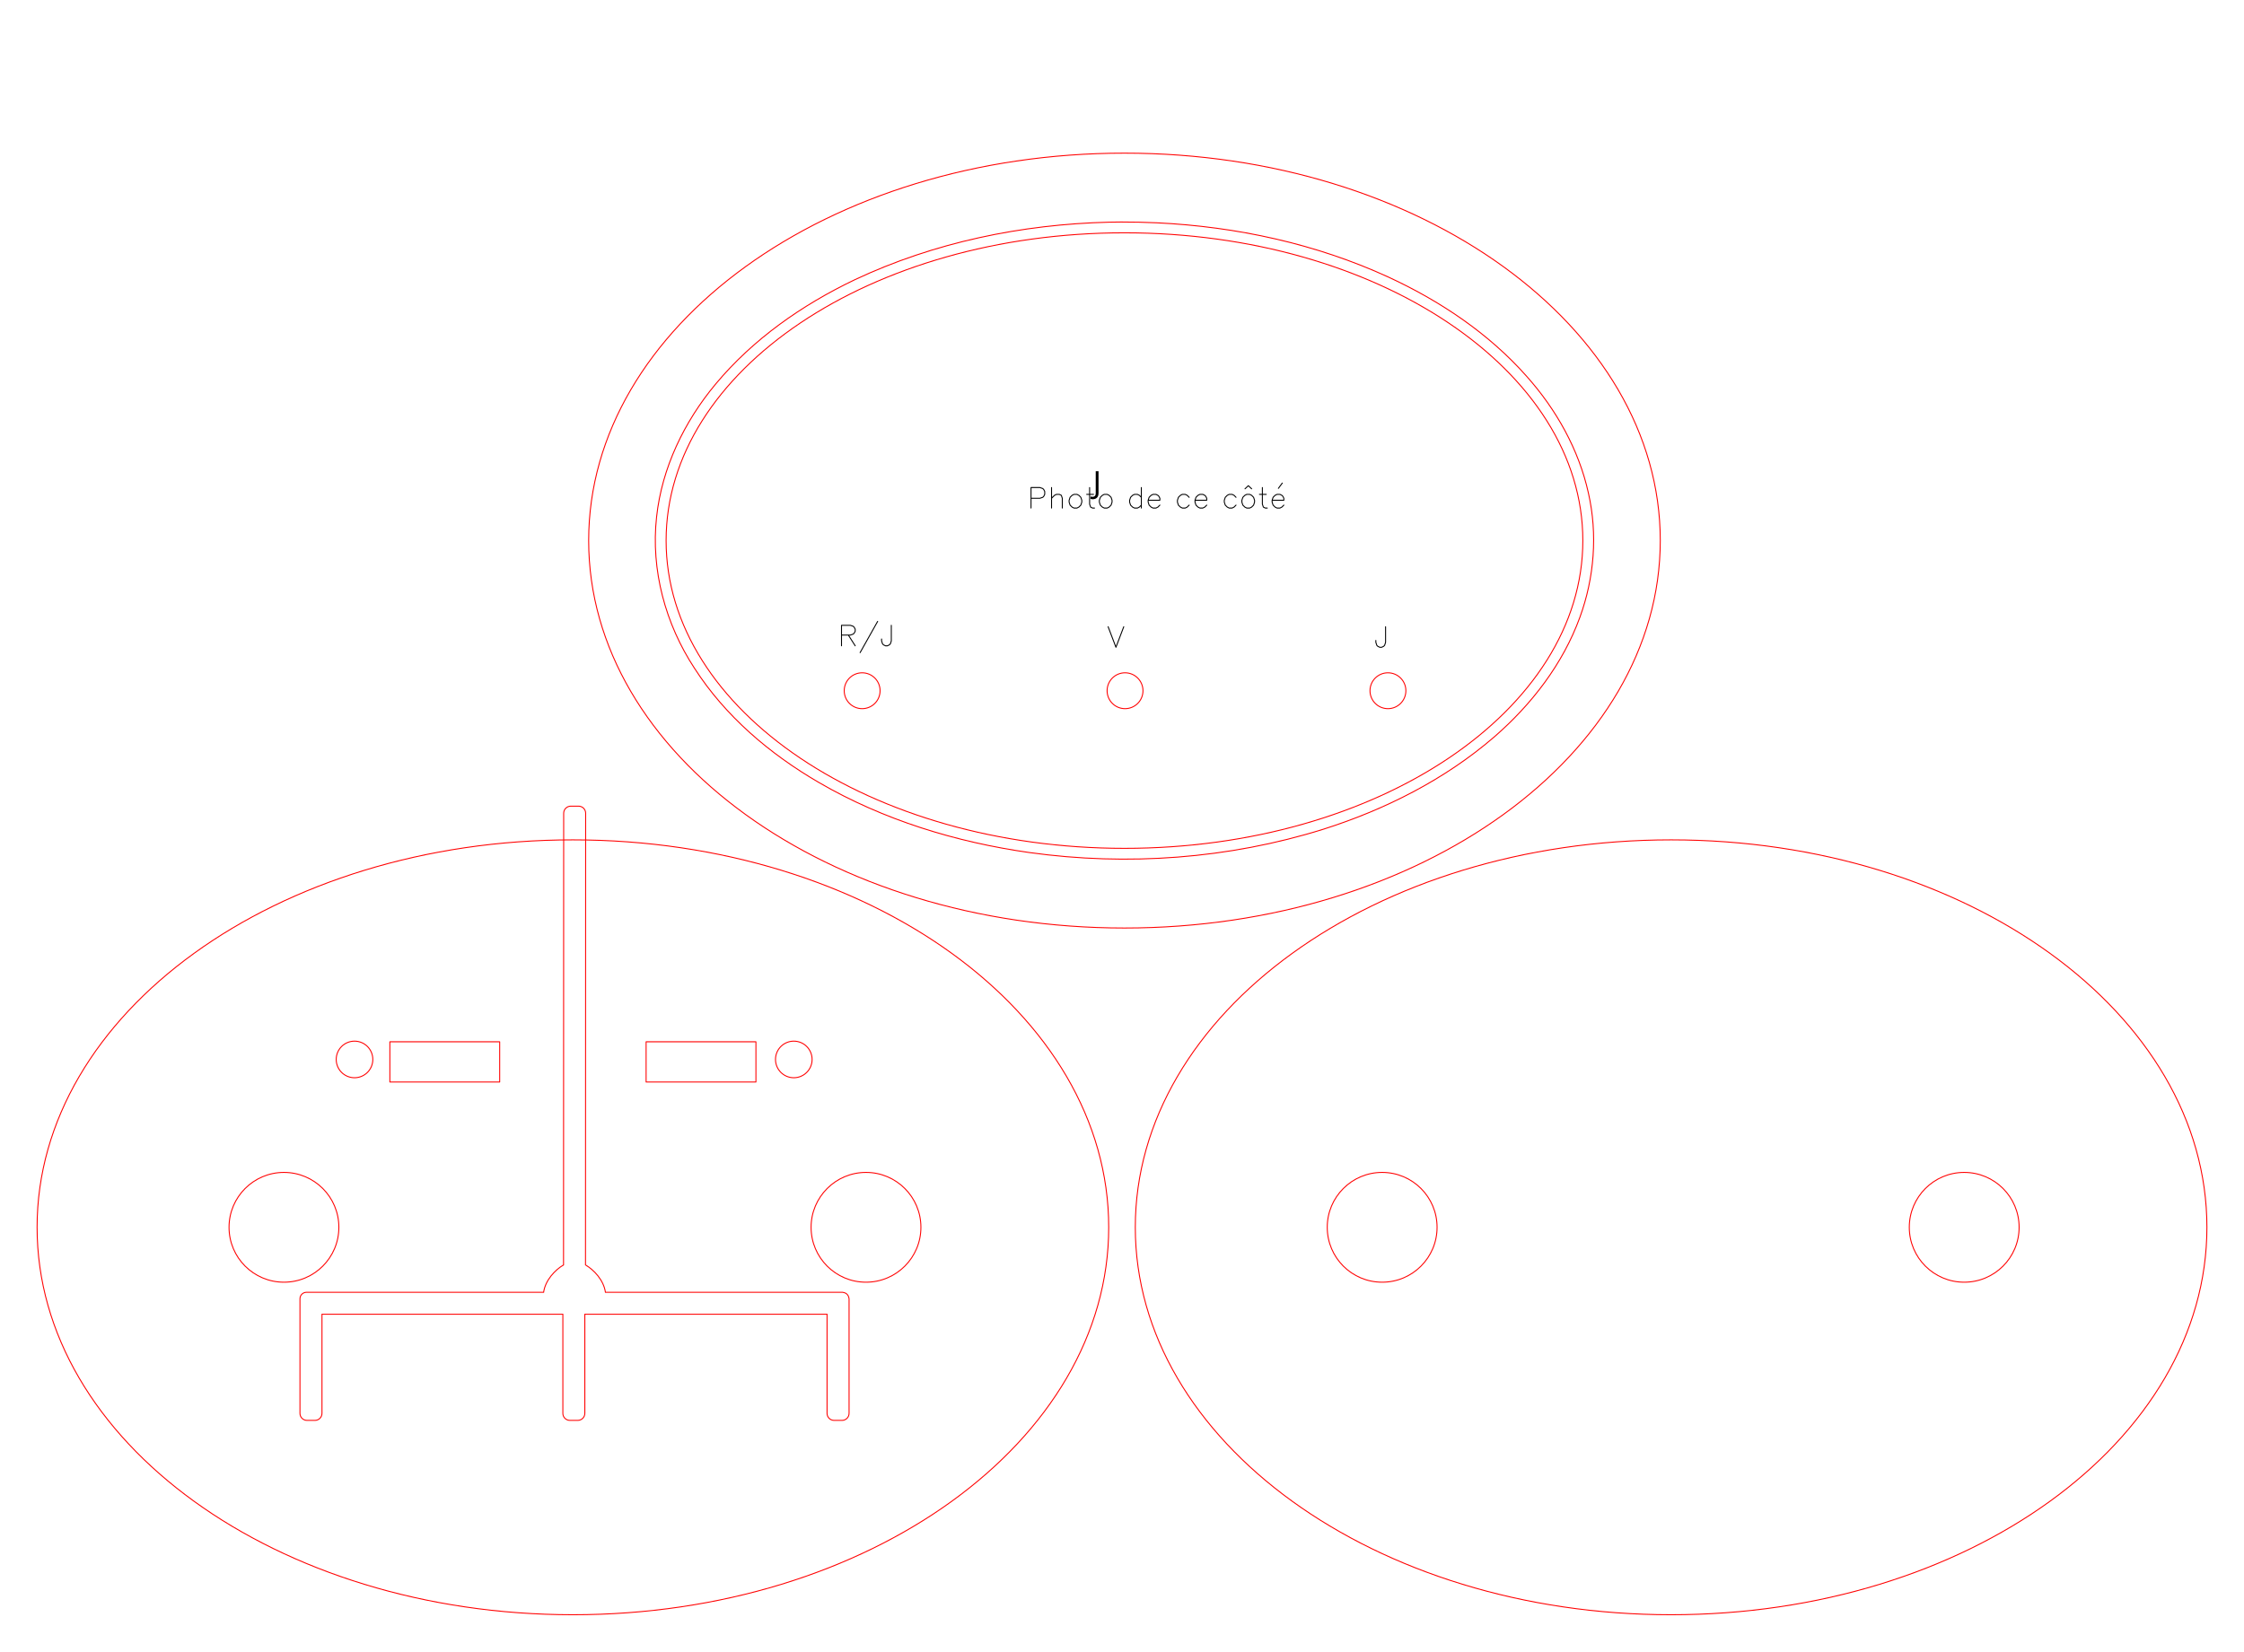
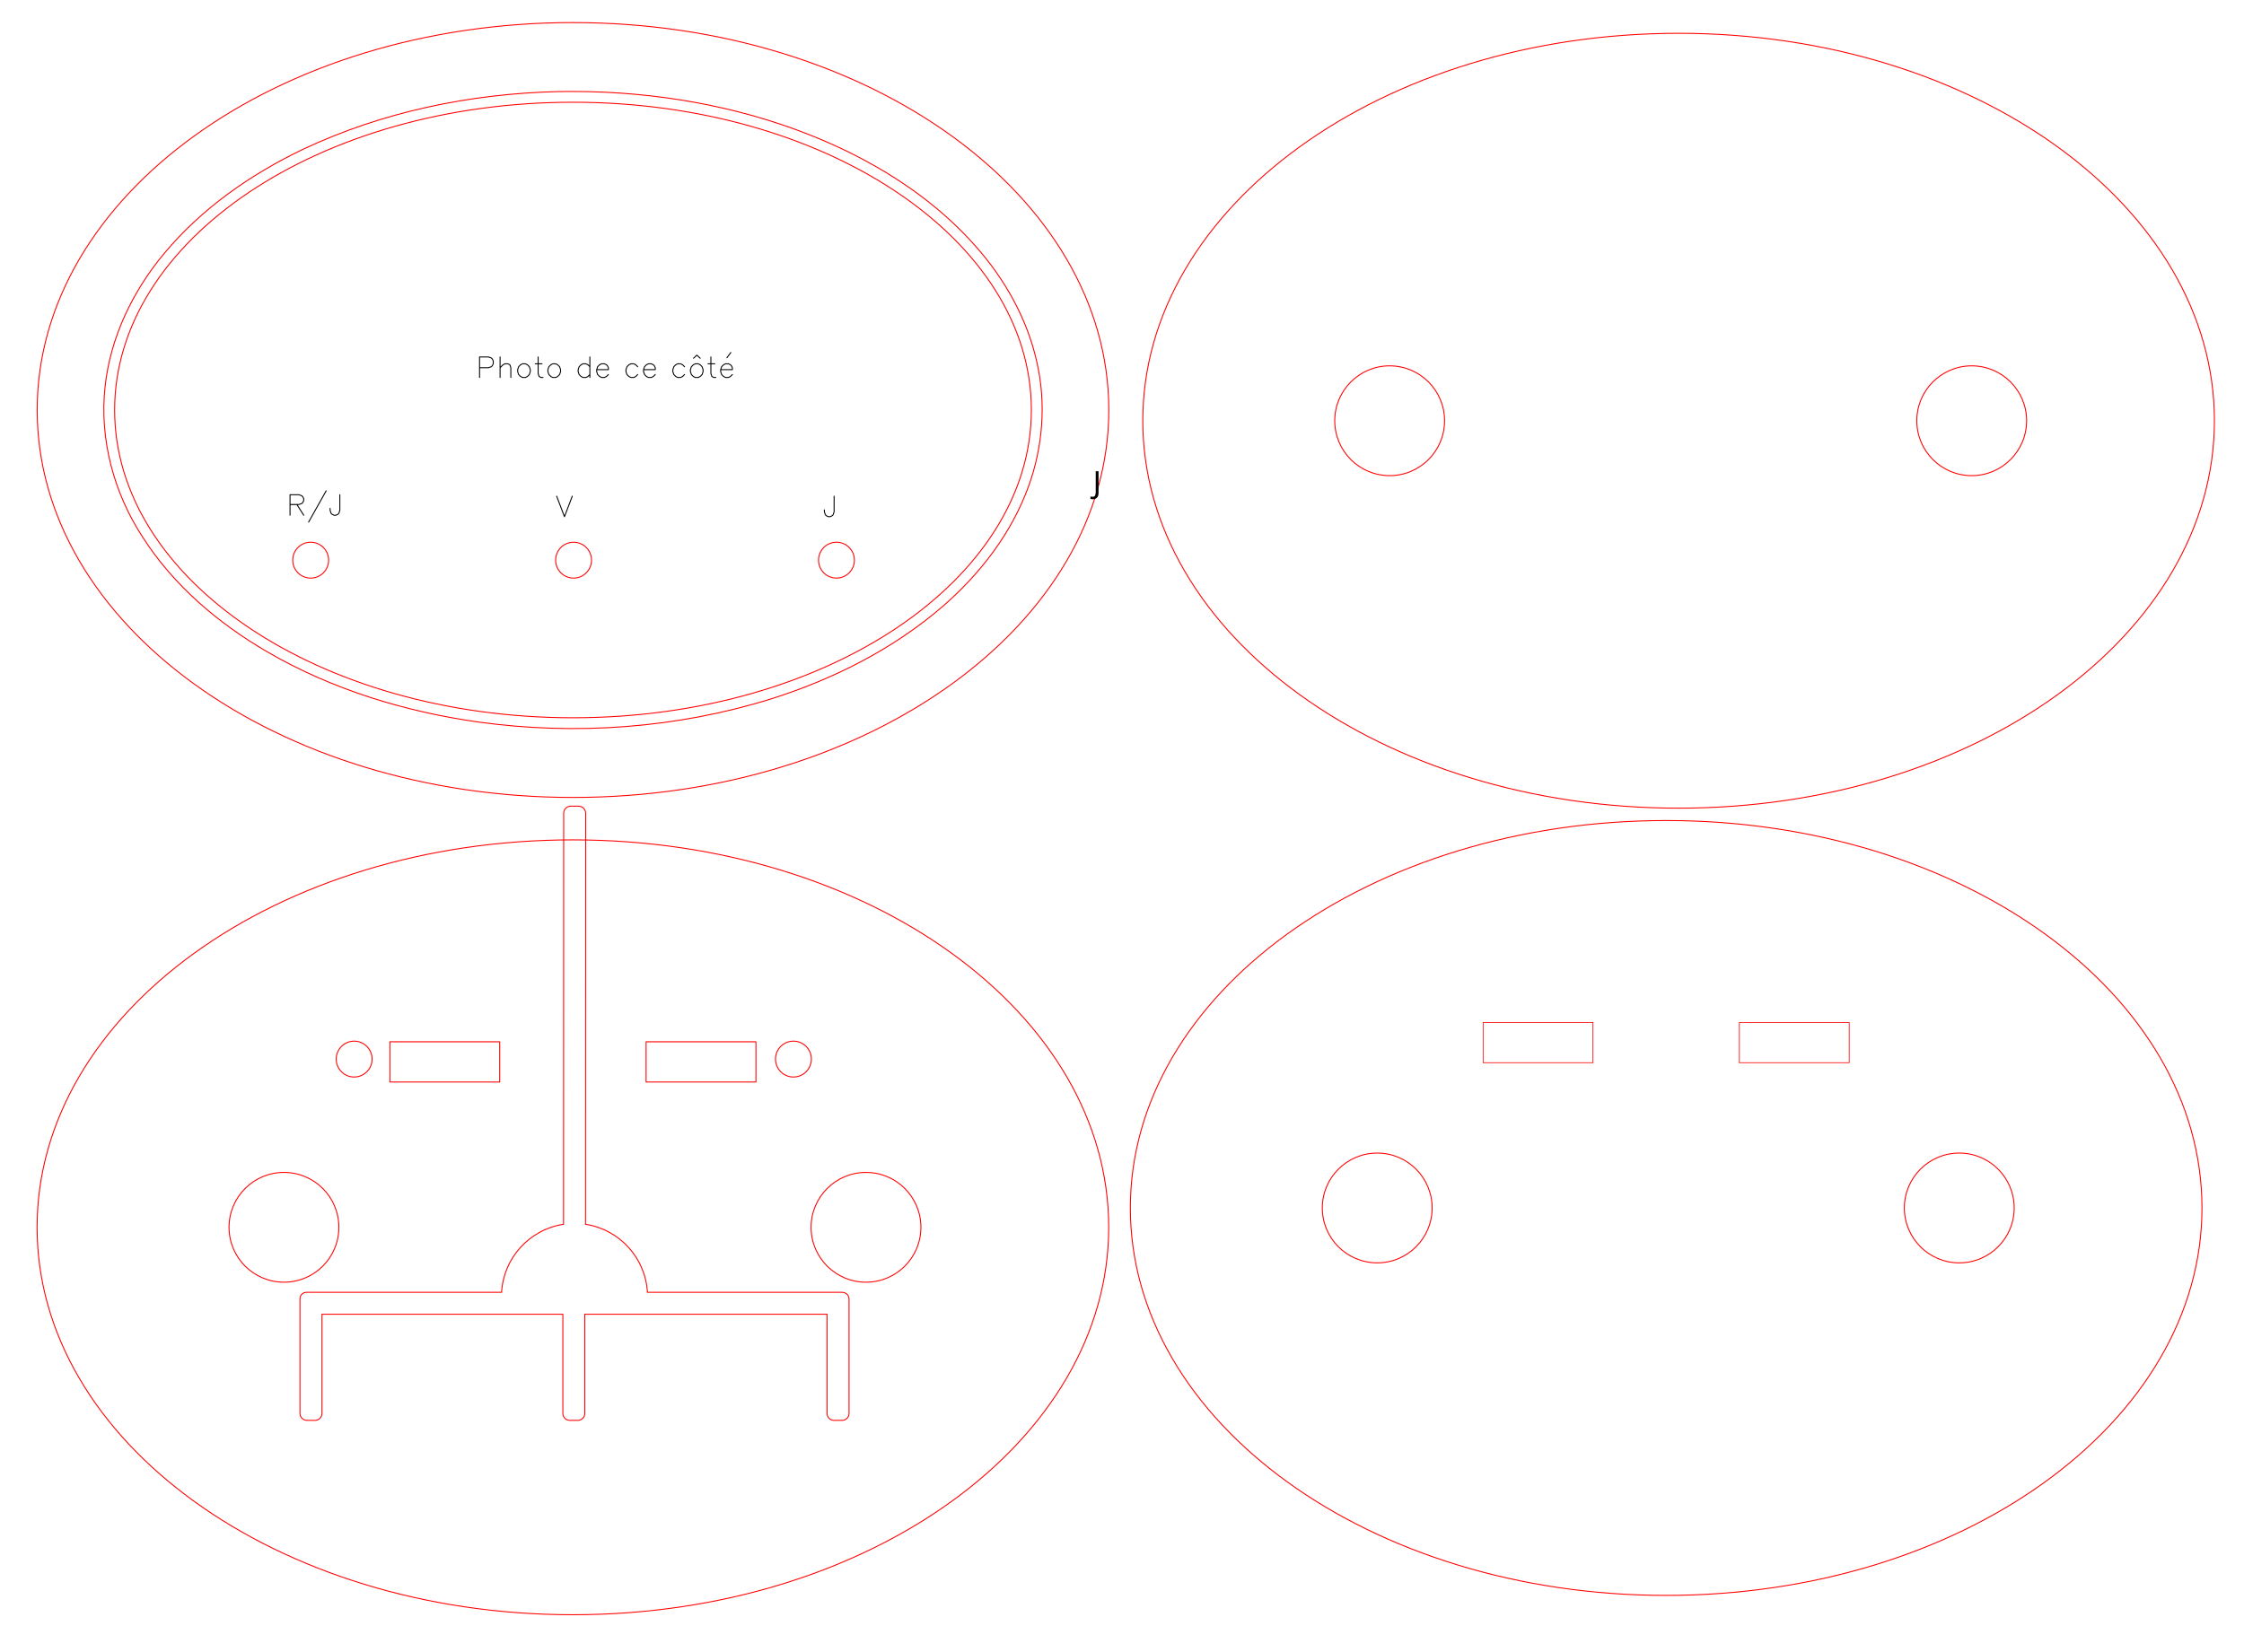
<svg xmlns="http://www.w3.org/2000/svg" width="613mm" height="451.364mm" viewBox="0 0 613 451.364" version="1.1" id="svg2256">
  <defs id="defs2253">
    <rect x="1180.458" y="480.306" width="45.912" height="53.858" id="rect18691" />
    <rect x="1128.366" y="448.521" width="56.507" height="32.668" id="rect17673" />
    <rect x="951.783" y="468.828" width="316.084" height="82.111" id="rect15727" />
    <rect x="946.463" y="343.374" width="307.163" height="99.891" id="rect13049" />
    <rect x="801.621" y="434.524" width="96.145" height="72.421" id="rect11286" />
    <rect x="1274.853" y="595.597" width="83.658" height="68.675" id="rect8134" />
    <rect x="1060.088" y="604.338" width="78.664" height="56.188" id="rect7248" />
    <rect x="860.307" y="586.857" width="133.604" height="121.117" id="rect4822" />
    <rect x="194.787" y="159.825" width="299.672" height="137.349" id="rect2404" />
  </defs>
  <g id="layer1" transform="translate(-259.893,-37.8971)">
    <ellipse style="fill:none;fill-rule:evenodd;stroke:#ff0000;stroke-width:0.265;stroke-linecap:round;stroke-linejoin:round" id="ellipse518" cx="416.393" cy="373.261" rx="146.368" ry="105.868" />
    <rect style="fill:none;fill-rule:evenodd;stroke:#ff0000;stroke-width:0.265;stroke-linecap:round;stroke-linejoin:round" id="rect544" width="30" height="11" x="366.393" y="322.565" />
    <rect style="fill:none;fill-rule:evenodd;stroke:#ff0000;stroke-width:0.265;stroke-linecap:round;stroke-linejoin:round" id="rect626" width="30" height="11" x="436.393" y="322.565" />
-     <circle style="fill:none;stroke:#ff0000;stroke-width:0.265" id="circle635" cx="476.738" cy="327.393" r="5" />
+     <circle style="fill:none;stroke:#ff0000;stroke-width:0.265" id="circle635" cx="476.638" cy="327.293" r="4.9" />
    <g id="g654" transform="translate(5.2e-6,241.2831)">
      <ellipse style="fill:none;stroke:#ff0000;stroke-width:0.265" id="ellipse1174" cx="496.461" cy="131.978" rx="15" ry="15" />
      <ellipse style="fill:none;stroke:#ff0000;stroke-width:0.265" id="ellipse648" cx="337.461" cy="131.978" rx="15" ry="15" />
    </g>
-     <g id="g2600" transform="translate(7.214655)">
-       <ellipse style="fill:none;fill-rule:evenodd;stroke:#ff0000;stroke-width:0.265;stroke-linecap:round;stroke-linejoin:round" id="ellipse2317" cx="709.179" cy="373.261" rx="146.368" ry="105.868" />
-       <g id="g2331" transform="translate(292.7853,241.2831)">
-         <ellipse style="fill:none;stroke:#ff0000;stroke-width:0.265" id="ellipse2327" cx="496.461" cy="131.978" rx="15" ry="15" />
-         <ellipse style="fill:none;stroke:#ff0000;stroke-width:0.265" id="ellipse2329" cx="337.461" cy="131.978" rx="15" ry="15" />
+     <g id="g2600-1" transform="translate(9.263863,-220.3959)">
+       <ellipse style="fill:none;fill-rule:evenodd;stroke:#ff0000;stroke-width:0.265;stroke-linecap:round;stroke-linejoin:round" id="ellipse2317-1" cx="709.179" cy="373.261" rx="146.368" ry="105.868" />
+       <g id="g2331-7" transform="translate(292.7853,241.2831)">
+         <ellipse style="fill:none;stroke:#ff0000;stroke-width:0.265" id="ellipse2327-6" cx="496.461" cy="131.978" rx="15" ry="15" />
+         <ellipse style="fill:none;stroke:#ff0000;stroke-width:0.265" id="ellipse2329-5" cx="337.461" cy="131.978" rx="15" ry="15" />
      </g>
    </g>
-     <path id="path2602" style="fill:none;fill-rule:evenodd;stroke:#ff0000;stroke-width:0.265;stroke-linecap:round;stroke-linejoin:round" d="M 567.067,79.745 A 146.368,105.868 0 0 0 420.7,185.613 146.368,105.868 0 0 0 567.067,291.48 146.368,105.868 0 0 0 713.435,185.613 146.368,105.868 0 0 0 567.067,79.745 Z m -0.924,18.82 c 3.264,-0.011 6.527,0.071 9.787,0.215 21.754,1.044 43.459,5.734 63.29,14.852 14.092,6.52 27.314,15.353 37.657,27.028 8.106,9.075 14.293,20.035 16.928,31.97 2.557,11.237 1.611,23.167 -2.34,33.967 -4.645,12.745 -13.177,23.789 -23.351,32.636 -13.546,11.691 -29.83,19.897 -46.823,25.285 -25.805,8.048 -53.408,10.063 -80.159,6.345 -20.101,-2.85 -39.916,-8.897 -57.521,-19.137 -13.391,-7.777 -25.575,-18.113 -33.997,-31.22 -7.948,-12.093 -11.969,-26.907 -10.362,-41.355 1.451,-13.4 7.547,-26.017 16.127,-36.303 10.239,-12.29 23.63,-21.639 37.995,-28.502 21.673,-10.216 45.614,-15.157 69.505,-15.738 1.087,-0.026 2.175,-0.04 3.263,-0.043 z" />
-     <circle style="fill:none;stroke:#ff0000;stroke-width:0.265" id="circle3631" cx="356.738" cy="327.393" r="5" />
-     <path id="rect869" style="opacity:1;vector-effect:none;fill:none;fill-opacity:1;fill-rule:evenodd;stroke:#ff0000;stroke-width:0.265;stroke-linecap:butt;stroke-linejoin:miter;stroke-miterlimit:4;stroke-dasharray:none;stroke-dashoffset:0;stroke-opacity:1" d="m 415.816,258.181 c -1.075,0 -1.94,0.865 -1.94,1.94 l -0.041,123.425 c -2.302,1.345 -4.965,4.142 -5.444,7.474 h -62.468 -2.161 -0.15 c -0.985,0 -1.777,0.793 -1.777,1.777 v 0.15 2.296 28.85 c 0,1.068 0.859,1.927 1.927,1.927 h 2.161 c 1.068,0 1.927,-0.859 1.927,-1.927 v -27.073 h 65.801 v 27.073 c 0,1.068 0.86,1.927 1.928,1.927 h 2.145 c 1.068,0 1.928,-0.859 1.928,-1.927 v -27.073 h 66.169 v 27.073 c 0,1.068 0.86,1.927 1.928,1.927 h 2.16 c 1.068,0 1.927,-0.859 1.927,-1.927 v -28.85 -2.296 -0.15 c 0,-0.017 -0.009,-0.031 -0.01,-0.048 -1.2e-4,0 -2.6e-4,-0.003 -5.3e-4,-0.004 -0.013,-0.123 -0.037,-0.243 -0.072,-0.359 -0.156,-0.645 -0.642,-1.13 -1.287,-1.286 -0.114,-0.034 -0.233,-0.059 -0.356,-0.071 -0.018,0 -0.034,-0.01 -0.052,-0.01 h -0.15 -2.16 -62.468 c -0.479,-3.332 -3.142,-6.129 -5.444,-7.474 l 0.041,-123.425 c 3.6e-4,-1.075 -0.865,-1.94 -1.94,-1.94 z" />
+     <path id="path2602" style="fill:none;fill-rule:evenodd;stroke:#ff0000;stroke-width:0.265;stroke-linecap:round;stroke-linejoin:round" d="M 416.42,44.065 A 146.368,105.868 0 0 0 270.052,149.933 146.368,105.868 0 0 0 416.42,255.8 146.368,105.868 0 0 0 562.788,149.933 146.368,105.868 0 0 0 416.42,44.065 Z m -0.924,18.82 c 3.264,-0.011 6.527,0.071 9.787,0.215 21.754,1.044 43.459,5.734 63.29,14.852 14.092,6.52 27.314,15.353 37.657,27.028 8.106,9.075 14.293,20.035 16.928,31.97 2.557,11.237 1.611,23.167 -2.34,33.967 -4.645,12.745 -13.177,23.789 -23.351,32.636 -13.546,11.691 -29.83,19.897 -46.823,25.285 -25.805,8.048 -53.408,10.063 -80.159,6.345 -20.101,-2.85 -39.916,-8.897 -57.521,-19.137 -13.391,-7.777 -25.575,-18.113 -33.997,-31.22 -7.948,-12.093 -11.969,-26.907 -10.362,-41.355 1.451,-13.4 7.547,-26.017 16.127,-36.303 10.239,-12.29 23.63,-21.639 37.995,-28.502 21.673,-10.216 45.614,-15.157 69.505,-15.738 1.087,-0.026 2.175,-0.04 3.263,-0.043 z" />
+     <ellipse style="fill:none;stroke:#ff0000;stroke-width:0.265" id="circle3631" cx="356.638" cy="327.293" rx="4.9" ry="4.9" />
+     <path id="rect869" style="opacity:1;vector-effect:none;fill:none;fill-opacity:1;fill-rule:evenodd;stroke:#ff0000;stroke-width:1;stroke-linecap:butt;stroke-linejoin:miter;stroke-miterlimit:4;stroke-dasharray:none;stroke-dashoffset:0;stroke-opacity:1" d="m 589.316,832.57 c -4.063,0 -7.333,3.271 -7.334,7.334 l -0.143,424.484 a 75.591,75.591 0 0 0 -63.977,70.254 h -192.713 -8.166 -0.566 c -3.721,0 -6.717,2.996 -6.717,6.717 v 0.566 8.678 109.039 c 0,4.035 3.248,7.283 7.283,7.283 h 8.166 c 4.035,0 7.283,-3.248 7.283,-7.283 v -102.322 h 248.697 v 102.322 c 0,4.035 3.25,7.283 7.285,7.283 h 8.107 c 4.035,0 7.285,-3.248 7.285,-7.283 v -102.322 h 250.088 v 102.322 c 0,4.035 3.25,7.283 7.285,7.283 h 8.164 c 4.035,0 7.283,-3.248 7.283,-7.283 v -109.039 -8.678 -0.566 c 0,-0.064 -0.035,-0.116 -0.039,-0.18 -4.5e-4,0 -9.3e-4,-0.012 -0.002,-0.016 -0.048,-0.467 -0.14,-0.92 -0.271,-1.355 -0.589,-2.437 -2.425,-4.273 -4.863,-4.859 -0.432,-0.13 -0.881,-0.222 -1.344,-0.27 -0.07,0 -0.127,-0.039 -0.197,-0.039 h -0.568 -8.164 -192.715 a 75.591,75.591 0 0 0 -63.949,-70.246 l 0.143,-424.49 c 10e-4,-4.063 -3.271,-7.334 -7.334,-7.334 z" transform="matrix(0.2645833,0,0,0.2645833,259.893,37.8971)" />
    <text xml:space="preserve" transform="matrix(0.2645833,0,0,0.2645833,259.893,37.8971)" id="text17671" style="font-style:normal;font-variant:normal;font-weight:normal;font-stretch:normal;font-size:32px;line-height:1.25;font-family:sans-serif;-inkscape-font-specification:sans-serif;letter-spacing:0px;word-spacing:0px;white-space:pre;shape-inside:url(#rect17673);fill:#000000;fill-opacity:1;stroke:none">
-       <tspan x="1128.367" y="509.502" id="tspan997">J</tspan>
+       <tspan x="1128.367" y="509.502" id="tspan1477">J</tspan>
    </text>
-     <g id="g933">
+     <g id="g933" transform="translate(-150.6474,-35.67965)">
      <path style="fill:none;stroke:#ff0000;stroke-width:0.265" d="m 639.04,221.741 a 4.9,4.9 0 0 0 -4.9,4.9 4.9,4.9 0 0 0 4.9,4.9 4.9,4.9 0 0 0 4.9,-4.9 4.9,4.9 0 0 0 -4.9,-4.9 z" id="path883" />
      <path style="fill:none;stroke:#ff0000;stroke-width:0.265" d="m 567.225,221.741 a 4.9,4.9 0 0 0 -4.9,4.9 4.9,4.9 0 0 0 4.9,4.9 4.9,4.9 0 0 0 4.9,-4.9 4.9,4.9 0 0 0 -4.9,-4.9 z" id="path881" />
      <path style="fill:none;stroke:#ff0000;stroke-width:0.265" d="m 495.409,221.741 a 4.9,4.9 0 0 0 -4.9,4.9 4.9,4.9 0 0 0 4.9,4.9 4.9,4.9 0 0 0 4.9,-4.9 4.9,4.9 0 0 0 -4.9,-4.9 z" id="path1808" />
      <ellipse style="fill:none;fill-rule:evenodd;stroke:#ff0000;stroke-width:0.265;stroke-linecap:round;stroke-linejoin:round" id="path141" cx="567.067" cy="185.612" rx="125.212" ry="84.098" />
      <g style="fill:none;stroke:#000000;stroke-width:1;stroke-linecap:round;stroke-linejoin:round;stroke-miterlimit:4;stroke-dasharray:none" transform="matrix(0.264583,0,0,0.264583,289.2618,78.37835)" id="g14093">
        <g transform="translate(946.463,371.686)" id="g14091" style="stroke-width:1;stroke-miterlimit:4;stroke-dasharray:none">
          <path d="M 220,662 V 0 m 0,662 h 284 l 94,-32 32,-32 32,-62 V 441 L 630,378 598,346 504,315 H 220" style="stroke-width:31.25;stroke-miterlimit:4;stroke-dasharray:none" transform="scale(0.032,-0.032)" id="path14065" />
          <path d="M 220,662 V 0 m 0,315 95,95 63,31 h 94 l 64,-31 31,-95 V 0" style="stroke-width:31.25;stroke-miterlimit:4;stroke-dasharray:none" transform="matrix(0.032,0,0,-0.032,21.184,0)" id="path14067" />
          <path d="M 346,441 284,410 220,346 189,252 V 189 L 220,94.5 284,31.5 346,0 h 95 l 63,31.5 63,63 31,94.5 v 63 l -31,94 -63,64 -63,31 h -95" style="stroke-width:31.25;stroke-miterlimit:4;stroke-dasharray:none" transform="matrix(0.032,0,0,-0.032,40.32,0)" id="path14069" />
          <path d="M 252,662 V 126 L 284,31.5 346,0 h 64 M 158,441 h 220" style="stroke-width:31.25;stroke-miterlimit:4;stroke-dasharray:none" transform="matrix(0.032,0,0,-0.032,59.456,0)" id="path14071" />
          <path d="M 346,441 284,410 220,346 189,252 V 189 L 220,94.5 284,31.5 346,0 h 95 l 63,31.5 63,63 31,94.5 v 63 l -31,94 -63,64 -63,31 h -95" style="stroke-width:31.25;stroke-miterlimit:4;stroke-dasharray:none" transform="matrix(0.032,0,0,-0.032,71.552,0)" id="path14073" />
          <path d="M 567,662 V 0 m 0,346 -63,64 -63,31 H 346 L 284,410 220,346 189,252 V 189 L 220,94.5 284,31.5 346,0 h 95 l 63,31.5 63,63" style="stroke-width:31.25;stroke-miterlimit:4;stroke-dasharray:none" transform="matrix(0.032,0,0,-0.032,102.784,0)" id="path14075" />
          <path d="m 189,252 h 378 v 63 l -31,63 -32,32 -63,31 H 346 L 284,410 220,346 189,252 V 189 L 220,94.5 284,31.5 346,0 h 95 l 63,31.5 63,63" style="stroke-width:31.25;stroke-miterlimit:4;stroke-dasharray:none" transform="matrix(0.032,0,0,-0.032,121.92,0)" id="path14077" />
          <path d="m 567,346 -63,64 -63,31 H 346 L 284,410 220,346 189,252 V 189 L 220,94.5 284,31.5 346,0 h 95 l 63,31.5 63,63" style="stroke-width:31.25;stroke-miterlimit:4;stroke-dasharray:none" transform="matrix(0.032,0,0,-0.032,152.16,0)" id="path14079" />
          <path d="m 189,252 h 378 v 63 l -31,63 -32,32 -63,31 H 346 L 284,410 220,346 189,252 V 189 L 220,94.5 284,31.5 346,0 h 95 l 63,31.5 63,63" style="stroke-width:31.25;stroke-miterlimit:4;stroke-dasharray:none" transform="matrix(0.032,0,0,-0.032,170.304,0)" id="path14081" />
          <path d="m 567,346 -63,64 -63,31 H 346 L 284,410 220,346 189,252 V 189 L 220,94.5 284,31.5 346,0 h 95 l 63,31.5 63,63" style="stroke-width:31.25;stroke-miterlimit:4;stroke-dasharray:none" transform="matrix(0.032,0,0,-0.032,200.544,0)" id="path14083" />
          <path d="M 346,441 284,410 220,346 189,252 V 189 L 220,94.5 284,31.5 346,0 h 95 l 63,31.5 63,63 31,94.5 v 63 l -31,94 -63,64 -63,31 H 346 M 290,621 397,721 504,621" style="stroke-width:31.25;stroke-miterlimit:4;stroke-dasharray:none" transform="matrix(0.032,0,0,-0.032,218.688,0)" id="path14085" />
          <path d="M 252,662 V 126 L 284,31.5 346,0 h 64 M 158,441 h 220" style="stroke-width:31.25;stroke-miterlimit:4;stroke-dasharray:none" transform="matrix(0.032,0,0,-0.032,237.824,0)" id="path14087" />
          <path d="m 189,252 h 378 v 63 l -31,63 -32,32 -63,31 H 346 L 284,410 220,346 189,252 V 189 L 220,94.5 284,31.5 346,0 h 95 l 63,31.5 63,63 M 517,806 391,636" style="stroke-width:31.25;stroke-miterlimit:4;stroke-dasharray:none" transform="matrix(0.032,0,0,-0.032,249.92,0)" id="path14089" />
        </g>
      </g>
      <g style="fill:none;stroke:#000000;stroke-width:1;stroke-linecap:round;stroke-linejoin:round;stroke-miterlimit:4;stroke-dasharray:none" transform="matrix(0.264583,0,0,0.264583,322.0701,80.19278)" id="g19653">
        <g transform="translate(1180.46,508.619)" id="g19651" style="stroke-width:1;stroke-miterlimit:4;stroke-dasharray:none">
          <path d="M 472,662 V 158 L 441,63 410,31.5 346,0 H 284 L 220,31.5 189,63 158,158 v 62" style="stroke-width:31.25;stroke-miterlimit:4;stroke-dasharray:none" transform="scale(0.032,-0.032)" id="path19649" />
        </g>
      </g>
      <g style="fill:none;stroke:#000000;stroke-width:1;stroke-linecap:round;stroke-linejoin:round;stroke-miterlimit:4;stroke-dasharray:none" transform="matrix(0.264583,0,0,0.264583,236.0805,82.83173)" id="g19839">
        <g transform="translate(951.783,497.141)" id="g19837" style="stroke-width:1;stroke-miterlimit:4;stroke-dasharray:none">
          <path d="M 220,662 V 0 m 0,662 h 284 l 94,-32 32,-32 32,-62 V 472 L 630,410 598,378 504,346 H 220 M 441,346 662,0" style="stroke-width:31.25;stroke-miterlimit:4;stroke-dasharray:none" transform="scale(0.032,-0.032)" id="path19831" />
          <path d="M 724,788 158,-220" style="stroke-width:31.25;stroke-miterlimit:4;stroke-dasharray:none" transform="matrix(0.032,0,0,-0.032,21.184,0)" id="path19833" />
          <path d="M 472,662 V 158 L 441,63 410,31.5 346,0 H 284 L 220,31.5 189,63 158,158 v 62" style="stroke-width:31.25;stroke-miterlimit:4;stroke-dasharray:none" transform="matrix(0.032,0,0,-0.032,43.36,0)" id="path19835" />
        </g>
      </g>
      <g style="fill:none;stroke:#000000;stroke-width:0.265;stroke-linecap:round;stroke-linejoin:round;stroke-miterlimit:4;stroke-dasharray:none" id="g20028" transform="translate(72.94591,32.49972)">
        <g transform="translate(488.592,182.265)" id="g20026" style="stroke-width:0.265;stroke-miterlimit:4;stroke-dasharray:none">
          <path d="M 126,662 378,0 M 630,662 378,0" style="stroke-width:31.25;stroke-miterlimit:4;stroke-dasharray:none" transform="scale(0.00846667,-0.00846667)" id="path20024" />
        </g>
      </g>
    </g>
+     <g id="g1407" transform="translate(-31.71524,-27.0901)">
+       <ellipse style="fill:none;fill-rule:evenodd;stroke:#ff0000;stroke-width:0.265;stroke-linecap:round;stroke-linejoin:round" id="ellipse2317" cx="746.76" cy="395.065" rx="146.368" ry="105.868" />
+       <ellipse style="fill:none;stroke:#ff0000;stroke-width:0.265" id="ellipse2327" cx="826.828" cy="395.065" rx="15" ry="15" />
+       <ellipse style="fill:none;stroke:#ff0000;stroke-width:0.265" id="ellipse2329" cx="667.828" cy="395.065" rx="15" ry="15" />
+       <rect style="fill:none;stroke:#ff0000;stroke-width:0.2;stroke-opacity:1" id="rect1293" width="30" height="11" x="696.76" y="344.369" />
+       <rect style="fill:none;stroke:#ff0000;stroke-width:0.2;stroke-opacity:1" id="rect1295" width="30" height="11" x="766.76" y="344.369" />
+     </g>
  </g>
</svg>
